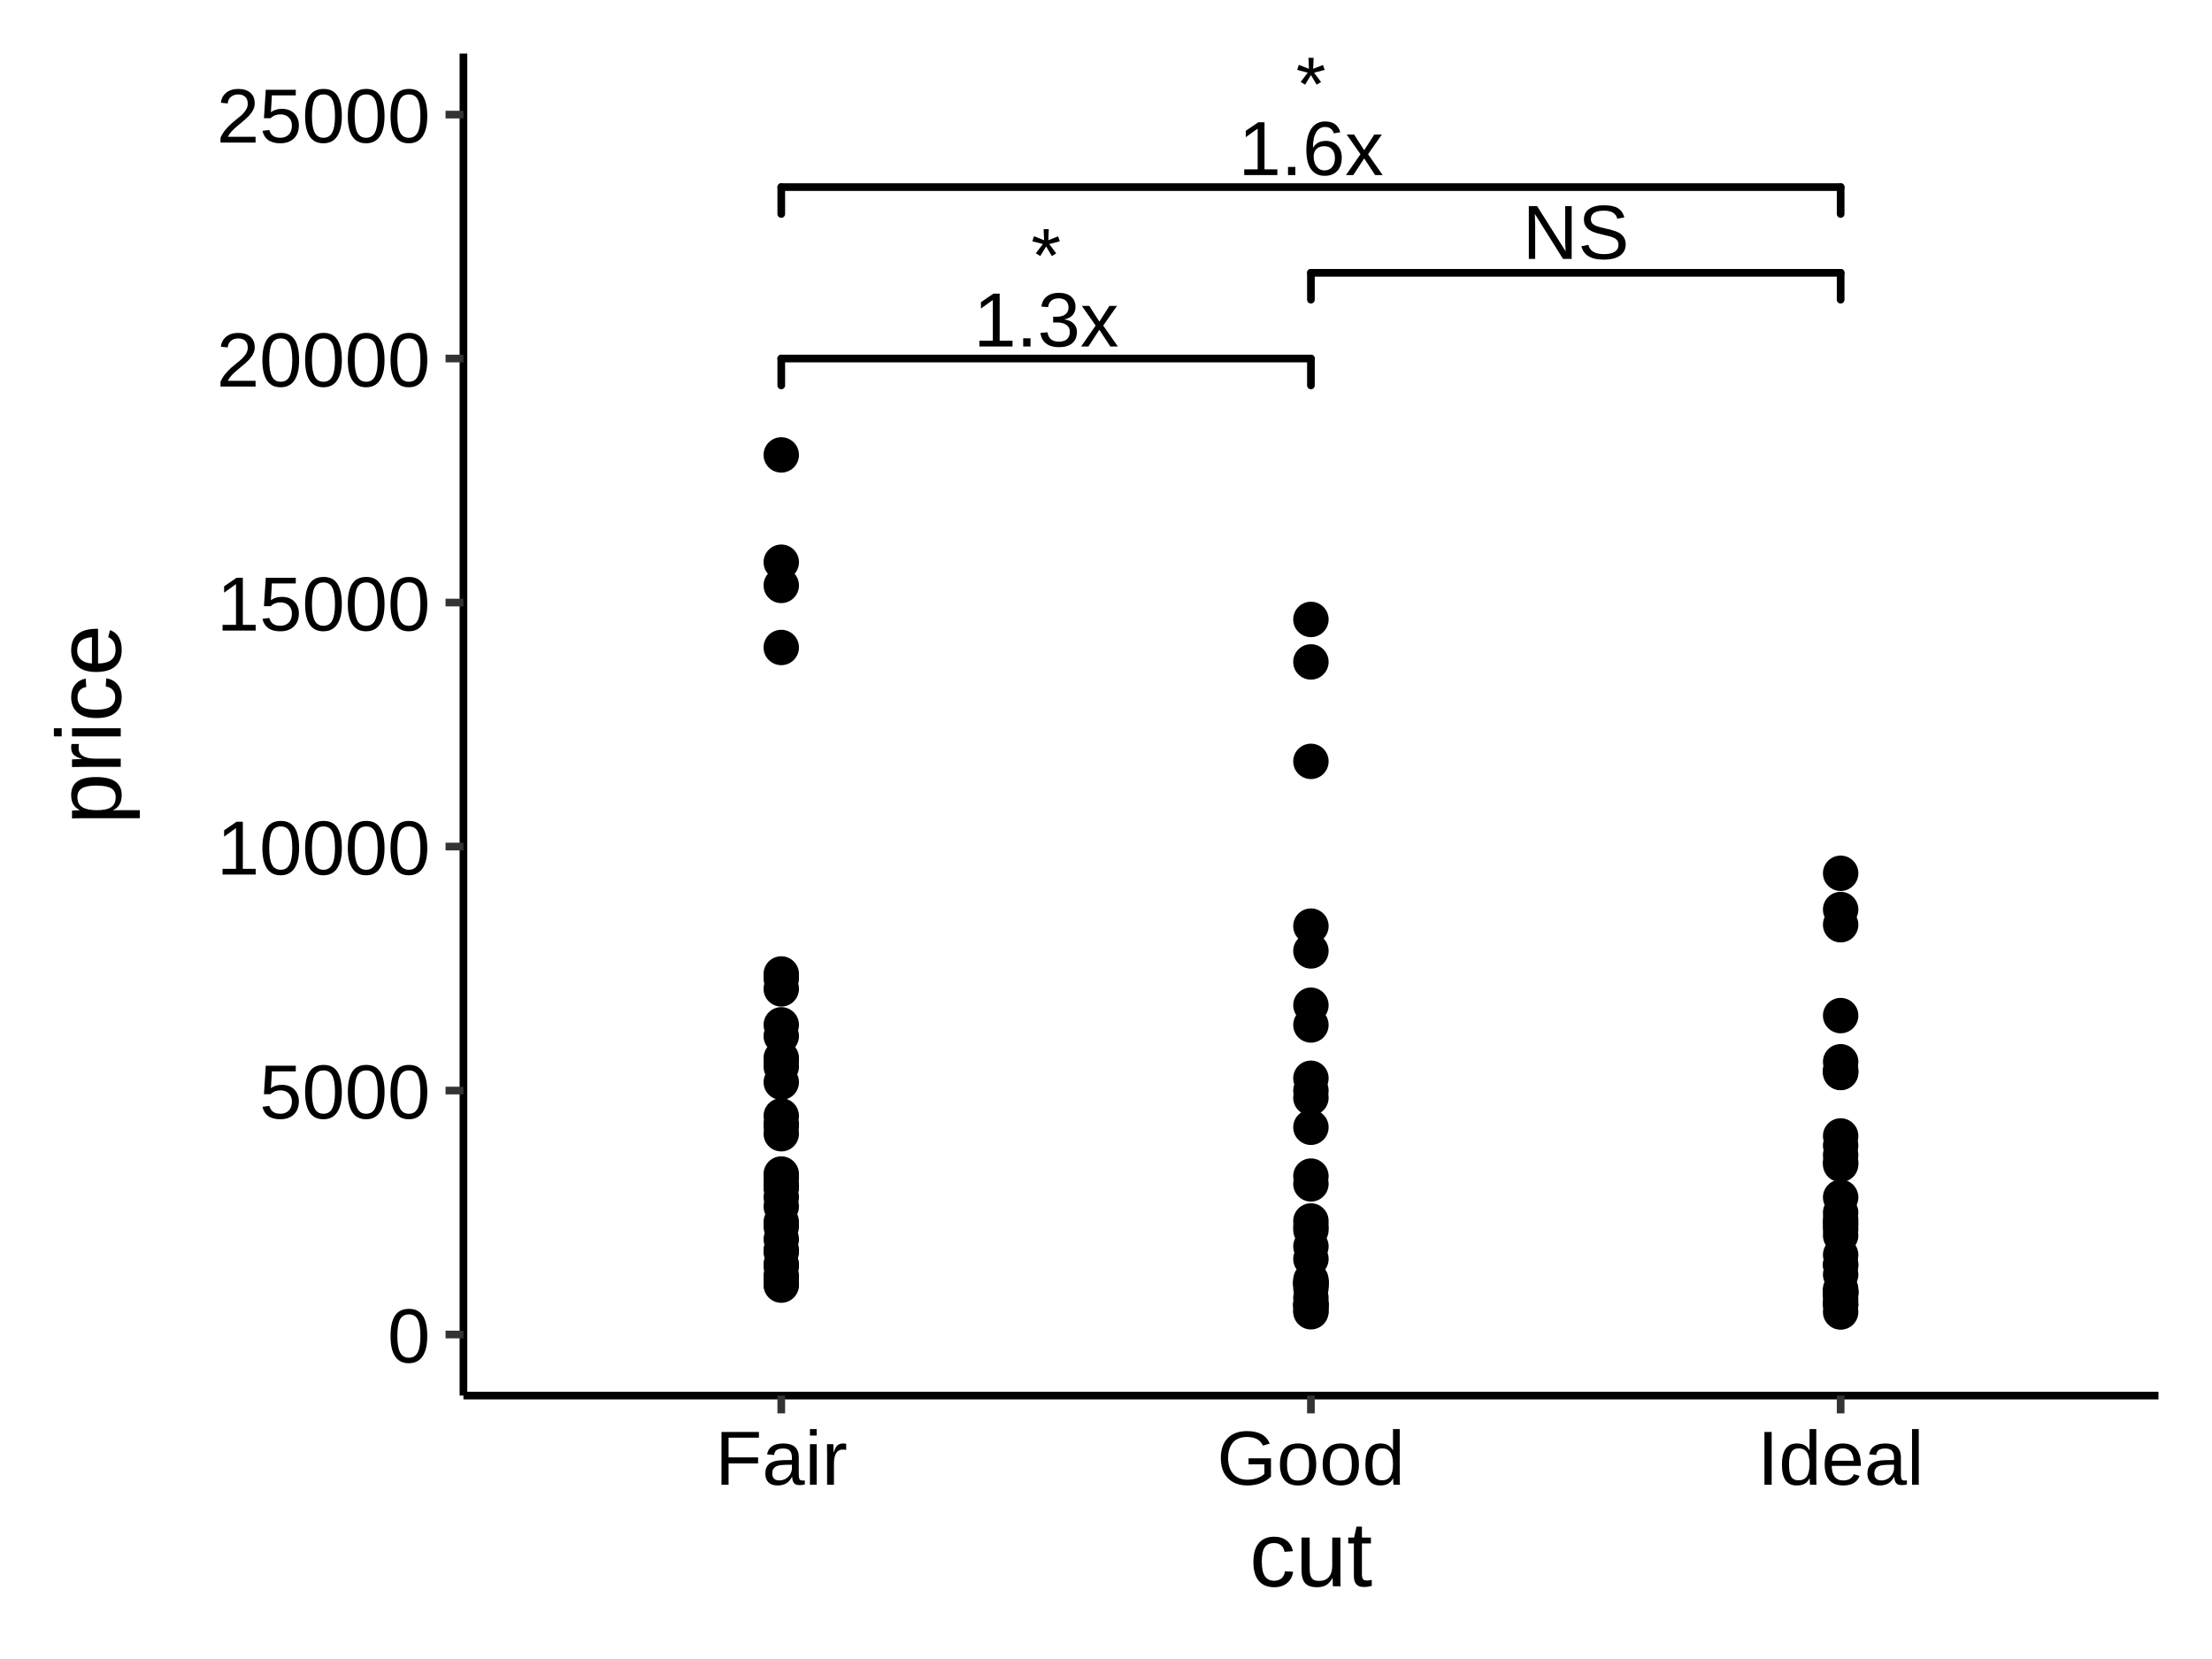
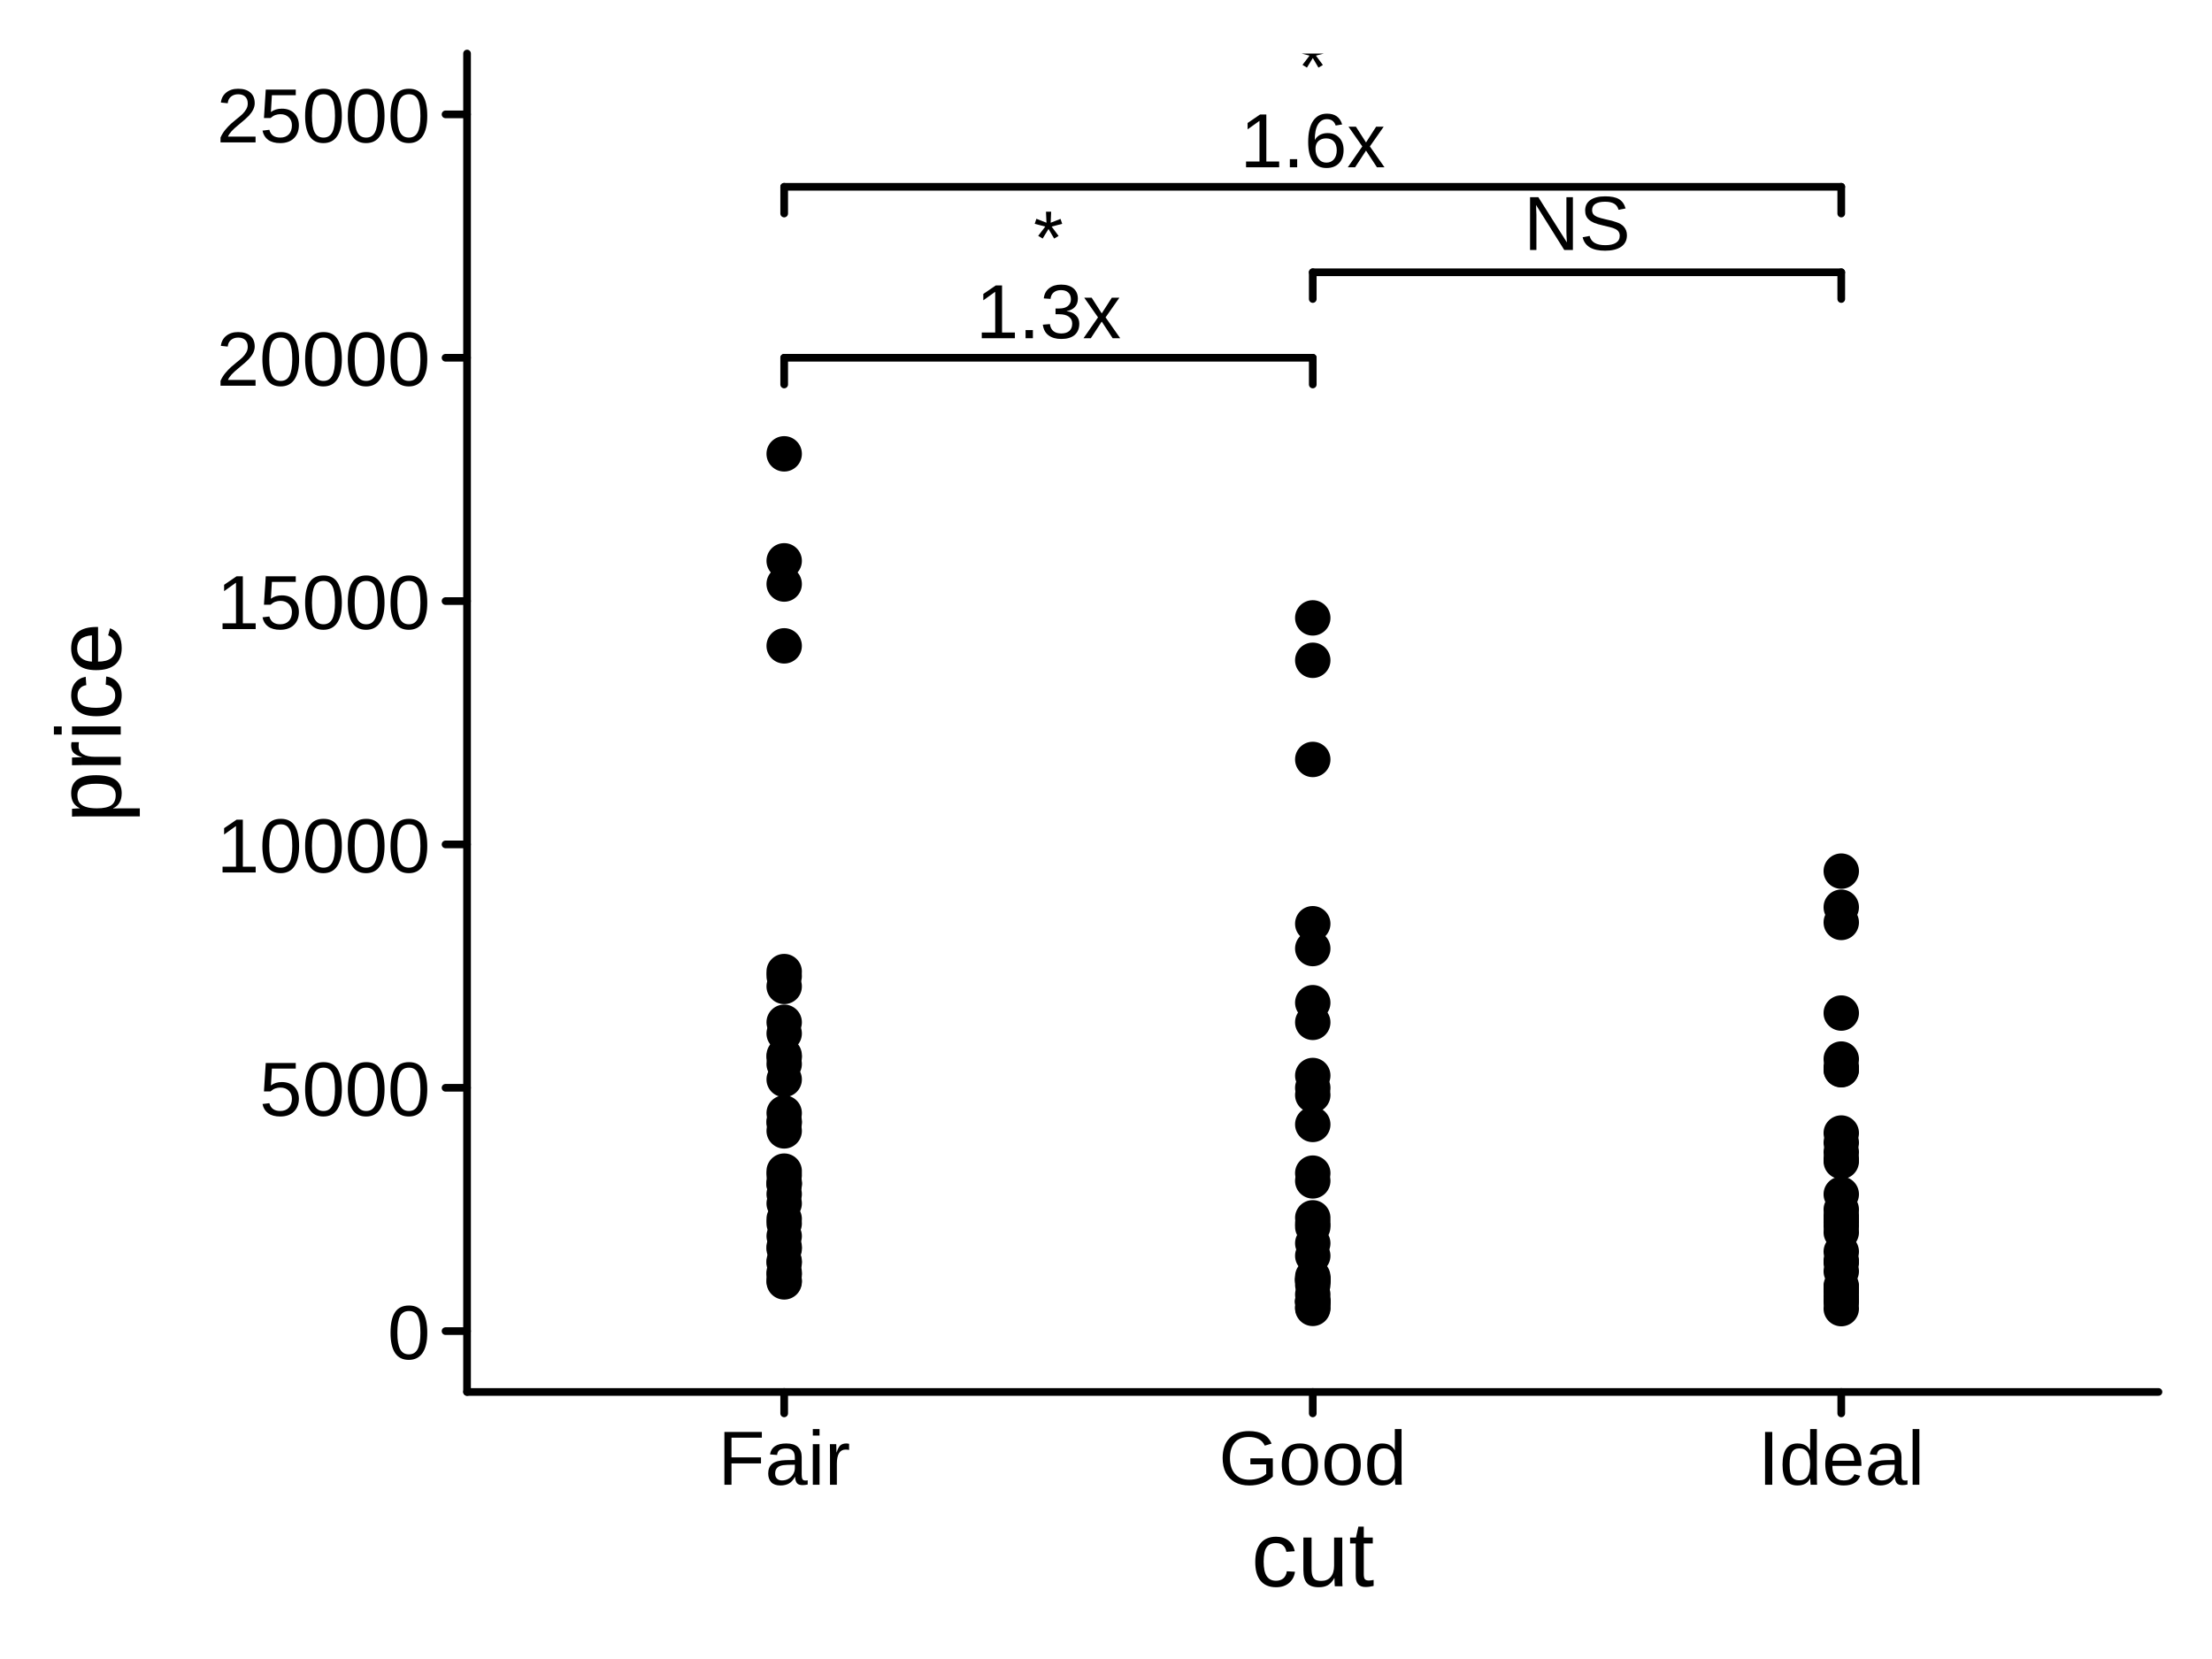
<svg xmlns="http://www.w3.org/2000/svg" class="svglite" width="288.00pt" height="216.00pt" viewBox="0 0 288.00 216.00">
  <defs>
    <style type="text/css">
    .svglite line, .svglite polyline, .svglite polygon, .svglite path, .svglite rect, .svglite circle {
      fill: none;
      stroke: #000000;
      stroke-linecap: round;
      stroke-linejoin: round;
      stroke-miterlimit: 10.00;
    }
    .svglite text {
      white-space: pre;
    }
  </style>
  </defs>
  <rect width="100%" height="100%" style="stroke: none; fill: none;" />
  <defs>
    <clipPath id="cpMC4wMHwyODguMDB8MC4wMHwyMTYuMDA=">
      <rect x="0.00" y="0.00" width="288.00" height="216.00" />
    </clipPath>
  </defs>
  <g clip-path="url(#cpMC4wMHwyODguMDB8MC4wMHwyMTYuMDA=)">
</g>
  <defs>
-     <clipPath id="cpNjAuMzR8MjgxLjAzfDYuOTd8MTgxLjcw">
-       <rect x="60.34" y="6.97" width="220.69" height="174.72" />
+     <clipPath id="cpNjAuODF8MjgxLjAzfDYuOTd8MTgxLjIz">
+       <rect x="60.81" y="6.97" width="220.22" height="174.26" />
    </clipPath>
  </defs>
-   <g clip-path="url(#cpNjAuMzR8MjgxLjAzfDYuOTd8MTgxLjcw)">
-     <circle cx="101.72" cy="154.52" r="1.95" style="stroke-width: 0.71; fill: #000000;" />
-     <circle cx="170.68" cy="99.13" r="1.95" style="stroke-width: 0.71; fill: #000000;" />
-     <circle cx="239.65" cy="160.86" r="1.95" style="stroke-width: 0.71; fill: #000000;" />
-     <circle cx="239.65" cy="113.70" r="1.95" style="stroke-width: 0.71; fill: #000000;" />
-     <circle cx="239.65" cy="157.88" r="1.95" style="stroke-width: 0.71; fill: #000000;" />
-     <circle cx="101.72" cy="84.30" r="1.95" style="stroke-width: 0.71; fill: #000000;" />
-     <circle cx="170.68" cy="168.98" r="1.95" style="stroke-width: 0.71; fill: #000000;" />
-     <circle cx="170.68" cy="167.22" r="1.95" style="stroke-width: 0.71; fill: #000000;" />
-     <circle cx="239.65" cy="138.24" r="1.95" style="stroke-width: 0.71; fill: #000000;" />
-     <circle cx="101.72" cy="163.01" r="1.95" style="stroke-width: 0.71; fill: #000000;" />
-     <circle cx="170.68" cy="123.81" r="1.95" style="stroke-width: 0.71; fill: #000000;" />
-     <circle cx="101.72" cy="153.39" r="1.95" style="stroke-width: 0.71; fill: #000000;" />
-     <circle cx="239.65" cy="163.38" r="1.95" style="stroke-width: 0.71; fill: #000000;" />
-     <circle cx="239.65" cy="168.60" r="1.95" style="stroke-width: 0.71; fill: #000000;" />
-     <circle cx="170.68" cy="169.87" r="1.95" style="stroke-width: 0.71; fill: #000000;" />
-     <circle cx="170.68" cy="170.79" r="1.95" style="stroke-width: 0.71; fill: #000000;" />
-     <circle cx="239.65" cy="159.53" r="1.95" style="stroke-width: 0.71; fill: #000000;" />
-     <circle cx="101.72" cy="167.32" r="1.95" style="stroke-width: 0.71; fill: #000000;" />
-     <circle cx="239.65" cy="160.06" r="1.95" style="stroke-width: 0.71; fill: #000000;" />
-     <circle cx="101.72" cy="154.62" r="1.95" style="stroke-width: 0.71; fill: #000000;" />
-     <circle cx="170.68" cy="166.89" r="1.95" style="stroke-width: 0.71; fill: #000000;" />
-     <circle cx="170.68" cy="153.13" r="1.95" style="stroke-width: 0.71; fill: #000000;" />
-     <circle cx="101.72" cy="166.40" r="1.95" style="stroke-width: 0.71; fill: #000000;" />
-     <circle cx="170.68" cy="146.77" r="1.95" style="stroke-width: 0.71; fill: #000000;" />
-     <circle cx="101.72" cy="73.20" r="1.95" style="stroke-width: 0.71; fill: #000000;" />
-     <circle cx="239.65" cy="169.20" r="1.95" style="stroke-width: 0.71; fill: #000000;" />
-     <circle cx="170.68" cy="142.00" r="1.95" style="stroke-width: 0.71; fill: #000000;" />
-     <circle cx="101.72" cy="133.43" r="1.95" style="stroke-width: 0.71; fill: #000000;" />
-     <circle cx="239.65" cy="159.14" r="1.95" style="stroke-width: 0.71; fill: #000000;" />
-     <circle cx="101.72" cy="164.85" r="1.95" style="stroke-width: 0.71; fill: #000000;" />
-     <circle cx="239.65" cy="120.40" r="1.95" style="stroke-width: 0.71; fill: #000000;" />
-     <circle cx="101.72" cy="137.75" r="1.95" style="stroke-width: 0.71; fill: #000000;" />
-     <circle cx="170.68" cy="140.39" r="1.95" style="stroke-width: 0.71; fill: #000000;" />
-     <circle cx="170.68" cy="158.97" r="1.95" style="stroke-width: 0.71; fill: #000000;" />
-     <circle cx="239.65" cy="132.23" r="1.95" style="stroke-width: 0.71; fill: #000000;" />
-     <circle cx="101.72" cy="134.90" r="1.95" style="stroke-width: 0.71; fill: #000000;" />
-     <circle cx="239.65" cy="155.89" r="1.95" style="stroke-width: 0.71; fill: #000000;" />
-     <circle cx="239.65" cy="139.31" r="1.95" style="stroke-width: 0.71; fill: #000000;" />
-     <circle cx="239.65" cy="168.27" r="1.95" style="stroke-width: 0.71; fill: #000000;" />
-     <circle cx="101.72" cy="126.81" r="1.95" style="stroke-width: 0.71; fill: #000000;" />
-     <circle cx="239.65" cy="149.15" r="1.95" style="stroke-width: 0.71; fill: #000000;" />
-     <circle cx="170.68" cy="170.01" r="1.95" style="stroke-width: 0.71; fill: #000000;" />
-     <circle cx="101.72" cy="138.89" r="1.95" style="stroke-width: 0.71; fill: #000000;" />
-     <circle cx="170.68" cy="154.14" r="1.95" style="stroke-width: 0.71; fill: #000000;" />
-     <circle cx="101.72" cy="159.71" r="1.95" style="stroke-width: 0.71; fill: #000000;" />
-     <circle cx="101.72" cy="167.15" r="1.95" style="stroke-width: 0.71; fill: #000000;" />
-     <circle cx="239.65" cy="139.64" r="1.95" style="stroke-width: 0.71; fill: #000000;" />
-     <circle cx="101.72" cy="127.41" r="1.95" style="stroke-width: 0.71; fill: #000000;" />
-     <circle cx="239.65" cy="118.42" r="1.95" style="stroke-width: 0.71; fill: #000000;" />
-     <circle cx="170.68" cy="142.93" r="1.95" style="stroke-width: 0.71; fill: #000000;" />
-     <circle cx="170.68" cy="130.88" r="1.95" style="stroke-width: 0.71; fill: #000000;" />
-     <circle cx="101.72" cy="159.10" r="1.95" style="stroke-width: 0.71; fill: #000000;" />
-     <circle cx="170.68" cy="167.07" r="1.95" style="stroke-width: 0.71; fill: #000000;" />
-     <circle cx="239.65" cy="167.84" r="1.95" style="stroke-width: 0.71; fill: #000000;" />
-     <circle cx="101.72" cy="154.30" r="1.95" style="stroke-width: 0.71; fill: #000000;" />
-     <circle cx="170.68" cy="166.64" r="1.95" style="stroke-width: 0.71; fill: #000000;" />
-     <circle cx="239.65" cy="168.27" r="1.95" style="stroke-width: 0.71; fill: #000000;" />
-     <circle cx="101.72" cy="152.86" r="1.95" style="stroke-width: 0.71; fill: #000000;" />
-     <circle cx="101.72" cy="147.61" r="1.95" style="stroke-width: 0.71; fill: #000000;" />
-     <circle cx="239.65" cy="169.90" r="1.95" style="stroke-width: 0.71; fill: #000000;" />
-     <circle cx="170.68" cy="169.75" r="1.95" style="stroke-width: 0.71; fill: #000000;" />
-     <circle cx="170.68" cy="162.28" r="1.95" style="stroke-width: 0.71; fill: #000000;" />
-     <circle cx="101.72" cy="138.02" r="1.95" style="stroke-width: 0.71; fill: #000000;" />
-     <circle cx="101.72" cy="145.29" r="1.95" style="stroke-width: 0.71; fill: #000000;" />
-     <circle cx="101.72" cy="161.35" r="1.95" style="stroke-width: 0.71; fill: #000000;" />
-     <circle cx="101.72" cy="155.87" r="1.95" style="stroke-width: 0.71; fill: #000000;" />
-     <circle cx="239.65" cy="164.59" r="1.95" style="stroke-width: 0.71; fill: #000000;" />
-     <circle cx="101.72" cy="59.23" r="1.95" style="stroke-width: 0.71; fill: #000000;" />
-     <circle cx="170.68" cy="170.63" r="1.95" style="stroke-width: 0.71; fill: #000000;" />
-     <circle cx="101.72" cy="146.58" r="1.95" style="stroke-width: 0.71; fill: #000000;" />
-     <circle cx="239.65" cy="158.70" r="1.95" style="stroke-width: 0.71; fill: #000000;" />
-     <circle cx="170.68" cy="167.13" r="1.95" style="stroke-width: 0.71; fill: #000000;" />
-     <circle cx="239.65" cy="165.95" r="1.95" style="stroke-width: 0.71; fill: #000000;" />
-     <circle cx="170.68" cy="163.92" r="1.95" style="stroke-width: 0.71; fill: #000000;" />
-     <circle cx="170.68" cy="159.68" r="1.95" style="stroke-width: 0.71; fill: #000000;" />
-     <circle cx="101.72" cy="162.74" r="1.95" style="stroke-width: 0.71; fill: #000000;" />
-     <circle cx="101.72" cy="157.09" r="1.95" style="stroke-width: 0.71; fill: #000000;" />
-     <circle cx="239.65" cy="151.29" r="1.95" style="stroke-width: 0.71; fill: #000000;" />
-     <circle cx="101.72" cy="140.90" r="1.95" style="stroke-width: 0.71; fill: #000000;" />
-     <circle cx="239.65" cy="147.90" r="1.95" style="stroke-width: 0.71; fill: #000000;" />
-     <circle cx="170.68" cy="167.69" r="1.95" style="stroke-width: 0.71; fill: #000000;" />
-     <circle cx="170.68" cy="160.14" r="1.95" style="stroke-width: 0.71; fill: #000000;" />
-     <circle cx="239.65" cy="151.60" r="1.95" style="stroke-width: 0.71; fill: #000000;" />
-     <circle cx="239.65" cy="164.76" r="1.95" style="stroke-width: 0.71; fill: #000000;" />
-     <circle cx="101.72" cy="128.75" r="1.95" style="stroke-width: 0.71; fill: #000000;" />
-     <circle cx="239.65" cy="168.09" r="1.95" style="stroke-width: 0.71; fill: #000000;" />
-     <circle cx="170.68" cy="169.97" r="1.95" style="stroke-width: 0.71; fill: #000000;" />
-     <circle cx="239.65" cy="169.76" r="1.95" style="stroke-width: 0.71; fill: #000000;" />
-     <circle cx="101.72" cy="166.08" r="1.95" style="stroke-width: 0.71; fill: #000000;" />
-     <circle cx="239.65" cy="150.39" r="1.95" style="stroke-width: 0.71; fill: #000000;" />
-     <circle cx="170.68" cy="120.58" r="1.95" style="stroke-width: 0.71; fill: #000000;" />
-     <circle cx="170.68" cy="80.65" r="1.95" style="stroke-width: 0.71; fill: #000000;" />
-     <circle cx="239.65" cy="139.60" r="1.95" style="stroke-width: 0.71; fill: #000000;" />
-     <circle cx="239.65" cy="170.82" r="1.95" style="stroke-width: 0.71; fill: #000000;" />
-     <circle cx="101.72" cy="164.61" r="1.95" style="stroke-width: 0.71; fill: #000000;" />
-     <circle cx="239.65" cy="168.33" r="1.95" style="stroke-width: 0.71; fill: #000000;" />
-     <circle cx="170.68" cy="86.18" r="1.95" style="stroke-width: 0.71; fill: #000000;" />
-     <circle cx="101.72" cy="146.36" r="1.95" style="stroke-width: 0.71; fill: #000000;" />
-     <circle cx="101.72" cy="76.22" r="1.95" style="stroke-width: 0.71; fill: #000000;" />
-     <circle cx="170.68" cy="133.45" r="1.95" style="stroke-width: 0.71; fill: #000000;" />
-     <line x1="101.72" y1="46.68" x2="170.68" y2="46.68" style="stroke-width: 1.00;" />
-     <line x1="170.68" y1="35.52" x2="239.65" y2="35.52" style="stroke-width: 1.00;" />
-     <line x1="101.72" y1="24.36" x2="239.65" y2="24.36" style="stroke-width: 1.00;" />
-     <line x1="101.72" y1="46.68" x2="101.72" y2="50.18" style="stroke-width: 1.00;" />
-     <line x1="170.68" y1="35.52" x2="170.68" y2="39.02" style="stroke-width: 1.00;" />
-     <line x1="101.72" y1="24.36" x2="101.72" y2="27.86" style="stroke-width: 1.00;" />
-     <line x1="170.68" y1="46.68" x2="170.68" y2="50.18" style="stroke-width: 1.00;" />
-     <line x1="239.65" y1="35.52" x2="239.65" y2="39.02" style="stroke-width: 1.00;" />
-     <line x1="239.65" y1="24.36" x2="239.65" y2="27.86" style="stroke-width: 1.00;" />
-     <text x="136.20" y="36.71" text-anchor="middle" style="font-size: 10.00px; font-family: &quot;Liberation Sans&quot;;" textLength="5.00px" lengthAdjust="spacingAndGlyphs">*</text>
-     <text x="136.20" y="45.11" text-anchor="middle" style="font-size: 10.00px; font-family: &quot;Liberation Sans&quot;;" textLength="21.83px" lengthAdjust="spacingAndGlyphs">1.3x</text>
-     <text x="205.17" y="22.91" text-anchor="middle" style="font-size: 10.00px; font-family: &quot;Liberation Sans&quot;;" textLength="0.00px" lengthAdjust="spacingAndGlyphs" />
-     <text x="205.17" y="33.71" text-anchor="middle" style="font-size: 10.00px; font-family: &quot;Liberation Sans&quot;;" textLength="13.83px" lengthAdjust="spacingAndGlyphs">NS</text>
-     <text x="170.68" y="14.40" text-anchor="middle" style="font-size: 10.00px; font-family: &quot;Liberation Sans&quot;;" textLength="5.00px" lengthAdjust="spacingAndGlyphs">*</text>
-     <text x="170.68" y="22.80" text-anchor="middle" style="font-size: 10.00px; font-family: &quot;Liberation Sans&quot;;" textLength="21.83px" lengthAdjust="spacingAndGlyphs">1.6x</text>
+   <g clip-path="url(#cpNjAuODF8MjgxLjAzfDYuOTd8MTgxLjIz)">
+     <circle cx="102.10" cy="154.13" r="1.95" style="stroke-width: 0.71; fill: #000000;" />
+     <circle cx="170.92" cy="98.88" r="1.95" style="stroke-width: 0.71; fill: #000000;" />
+     <circle cx="239.73" cy="160.45" r="1.95" style="stroke-width: 0.71; fill: #000000;" />
+     <circle cx="239.73" cy="113.42" r="1.95" style="stroke-width: 0.71; fill: #000000;" />
+     <circle cx="239.73" cy="157.48" r="1.95" style="stroke-width: 0.71; fill: #000000;" />
+     <circle cx="102.10" cy="84.09" r="1.95" style="stroke-width: 0.71; fill: #000000;" />
+     <circle cx="170.92" cy="168.55" r="1.95" style="stroke-width: 0.71; fill: #000000;" />
+     <circle cx="170.92" cy="166.79" r="1.95" style="stroke-width: 0.71; fill: #000000;" />
+     <circle cx="239.73" cy="137.89" r="1.95" style="stroke-width: 0.71; fill: #000000;" />
+     <circle cx="102.10" cy="162.60" r="1.95" style="stroke-width: 0.71; fill: #000000;" />
+     <circle cx="170.92" cy="123.50" r="1.95" style="stroke-width: 0.71; fill: #000000;" />
+     <circle cx="102.10" cy="153.00" r="1.95" style="stroke-width: 0.71; fill: #000000;" />
+     <circle cx="239.73" cy="162.96" r="1.95" style="stroke-width: 0.71; fill: #000000;" />
+     <circle cx="239.73" cy="168.16" r="1.95" style="stroke-width: 0.71; fill: #000000;" />
+     <circle cx="170.92" cy="169.43" r="1.95" style="stroke-width: 0.71; fill: #000000;" />
+     <circle cx="170.92" cy="170.35" r="1.95" style="stroke-width: 0.71; fill: #000000;" />
+     <circle cx="239.73" cy="159.12" r="1.95" style="stroke-width: 0.71; fill: #000000;" />
+     <circle cx="102.10" cy="166.90" r="1.95" style="stroke-width: 0.71; fill: #000000;" />
+     <circle cx="239.73" cy="159.65" r="1.95" style="stroke-width: 0.71; fill: #000000;" />
+     <circle cx="102.10" cy="154.23" r="1.95" style="stroke-width: 0.71; fill: #000000;" />
+     <circle cx="170.92" cy="166.47" r="1.95" style="stroke-width: 0.71; fill: #000000;" />
+     <circle cx="170.92" cy="152.74" r="1.95" style="stroke-width: 0.71; fill: #000000;" />
+     <circle cx="102.10" cy="165.97" r="1.95" style="stroke-width: 0.71; fill: #000000;" />
+     <circle cx="170.92" cy="146.40" r="1.95" style="stroke-width: 0.71; fill: #000000;" />
+     <circle cx="102.10" cy="73.02" r="1.95" style="stroke-width: 0.71; fill: #000000;" />
+     <circle cx="239.73" cy="168.77" r="1.95" style="stroke-width: 0.71; fill: #000000;" />
+     <circle cx="170.92" cy="141.64" r="1.95" style="stroke-width: 0.71; fill: #000000;" />
+     <circle cx="102.10" cy="133.10" r="1.95" style="stroke-width: 0.71; fill: #000000;" />
+     <circle cx="239.73" cy="158.74" r="1.95" style="stroke-width: 0.71; fill: #000000;" />
+     <circle cx="102.10" cy="164.43" r="1.95" style="stroke-width: 0.71; fill: #000000;" />
+     <circle cx="239.73" cy="120.10" r="1.95" style="stroke-width: 0.71; fill: #000000;" />
+     <circle cx="102.10" cy="137.40" r="1.95" style="stroke-width: 0.71; fill: #000000;" />
+     <circle cx="170.92" cy="140.03" r="1.95" style="stroke-width: 0.71; fill: #000000;" />
+     <circle cx="170.92" cy="158.56" r="1.95" style="stroke-width: 0.71; fill: #000000;" />
+     <circle cx="239.73" cy="131.90" r="1.95" style="stroke-width: 0.71; fill: #000000;" />
+     <circle cx="102.10" cy="134.56" r="1.95" style="stroke-width: 0.71; fill: #000000;" />
+     <circle cx="239.73" cy="155.49" r="1.95" style="stroke-width: 0.71; fill: #000000;" />
+     <circle cx="239.73" cy="138.96" r="1.95" style="stroke-width: 0.71; fill: #000000;" />
+     <circle cx="239.73" cy="167.84" r="1.95" style="stroke-width: 0.71; fill: #000000;" />
+     <circle cx="102.10" cy="126.50" r="1.95" style="stroke-width: 0.71; fill: #000000;" />
+     <circle cx="239.73" cy="148.77" r="1.95" style="stroke-width: 0.71; fill: #000000;" />
+     <circle cx="170.92" cy="169.58" r="1.95" style="stroke-width: 0.71; fill: #000000;" />
+     <circle cx="102.10" cy="138.54" r="1.95" style="stroke-width: 0.71; fill: #000000;" />
+     <circle cx="170.92" cy="153.75" r="1.95" style="stroke-width: 0.71; fill: #000000;" />
+     <circle cx="102.10" cy="159.30" r="1.95" style="stroke-width: 0.71; fill: #000000;" />
+     <circle cx="102.10" cy="166.72" r="1.95" style="stroke-width: 0.71; fill: #000000;" />
+     <circle cx="239.73" cy="139.28" r="1.95" style="stroke-width: 0.71; fill: #000000;" />
+     <circle cx="102.10" cy="127.09" r="1.95" style="stroke-width: 0.71; fill: #000000;" />
+     <circle cx="239.73" cy="118.12" r="1.95" style="stroke-width: 0.71; fill: #000000;" />
+     <circle cx="170.92" cy="142.57" r="1.95" style="stroke-width: 0.71; fill: #000000;" />
+     <circle cx="170.92" cy="130.55" r="1.95" style="stroke-width: 0.71; fill: #000000;" />
+     <circle cx="102.10" cy="158.70" r="1.95" style="stroke-width: 0.71; fill: #000000;" />
+     <circle cx="170.92" cy="166.64" r="1.95" style="stroke-width: 0.71; fill: #000000;" />
+     <circle cx="239.73" cy="167.41" r="1.95" style="stroke-width: 0.71; fill: #000000;" />
+     <circle cx="102.10" cy="153.91" r="1.95" style="stroke-width: 0.71; fill: #000000;" />
+     <circle cx="170.92" cy="166.21" r="1.95" style="stroke-width: 0.71; fill: #000000;" />
+     <circle cx="239.73" cy="167.84" r="1.95" style="stroke-width: 0.71; fill: #000000;" />
+     <circle cx="102.10" cy="152.48" r="1.95" style="stroke-width: 0.71; fill: #000000;" />
+     <circle cx="102.10" cy="147.24" r="1.95" style="stroke-width: 0.71; fill: #000000;" />
+     <circle cx="239.73" cy="169.46" r="1.95" style="stroke-width: 0.71; fill: #000000;" />
+     <circle cx="170.92" cy="169.31" r="1.95" style="stroke-width: 0.71; fill: #000000;" />
+     <circle cx="170.92" cy="161.87" r="1.95" style="stroke-width: 0.71; fill: #000000;" />
+     <circle cx="102.10" cy="137.67" r="1.95" style="stroke-width: 0.71; fill: #000000;" />
+     <circle cx="102.10" cy="144.92" r="1.95" style="stroke-width: 0.71; fill: #000000;" />
+     <circle cx="102.10" cy="160.94" r="1.95" style="stroke-width: 0.71; fill: #000000;" />
+     <circle cx="102.10" cy="155.47" r="1.95" style="stroke-width: 0.71; fill: #000000;" />
+     <circle cx="239.73" cy="164.17" r="1.95" style="stroke-width: 0.71; fill: #000000;" />
+     <circle cx="102.10" cy="59.09" r="1.95" style="stroke-width: 0.71; fill: #000000;" />
+     <circle cx="170.92" cy="170.20" r="1.95" style="stroke-width: 0.71; fill: #000000;" />
+     <circle cx="102.10" cy="146.21" r="1.95" style="stroke-width: 0.71; fill: #000000;" />
+     <circle cx="239.73" cy="158.29" r="1.95" style="stroke-width: 0.71; fill: #000000;" />
+     <circle cx="170.92" cy="166.71" r="1.95" style="stroke-width: 0.71; fill: #000000;" />
+     <circle cx="239.73" cy="165.52" r="1.95" style="stroke-width: 0.71; fill: #000000;" />
+     <circle cx="170.92" cy="163.50" r="1.95" style="stroke-width: 0.71; fill: #000000;" />
+     <circle cx="170.92" cy="159.27" r="1.95" style="stroke-width: 0.71; fill: #000000;" />
+     <circle cx="102.10" cy="162.33" r="1.95" style="stroke-width: 0.71; fill: #000000;" />
+     <circle cx="102.10" cy="156.69" r="1.95" style="stroke-width: 0.71; fill: #000000;" />
+     <circle cx="239.73" cy="150.91" r="1.95" style="stroke-width: 0.71; fill: #000000;" />
+     <circle cx="102.10" cy="140.54" r="1.95" style="stroke-width: 0.71; fill: #000000;" />
+     <circle cx="239.73" cy="147.52" r="1.95" style="stroke-width: 0.71; fill: #000000;" />
+     <circle cx="170.92" cy="167.27" r="1.95" style="stroke-width: 0.71; fill: #000000;" />
+     <circle cx="170.92" cy="159.73" r="1.95" style="stroke-width: 0.71; fill: #000000;" />
+     <circle cx="239.73" cy="151.21" r="1.95" style="stroke-width: 0.71; fill: #000000;" />
+     <circle cx="239.73" cy="164.34" r="1.95" style="stroke-width: 0.71; fill: #000000;" />
+     <circle cx="102.10" cy="128.43" r="1.95" style="stroke-width: 0.71; fill: #000000;" />
+     <circle cx="239.73" cy="167.66" r="1.95" style="stroke-width: 0.71; fill: #000000;" />
+     <circle cx="170.92" cy="169.53" r="1.95" style="stroke-width: 0.71; fill: #000000;" />
+     <circle cx="239.73" cy="169.33" r="1.95" style="stroke-width: 0.71; fill: #000000;" />
+     <circle cx="102.10" cy="165.66" r="1.95" style="stroke-width: 0.71; fill: #000000;" />
+     <circle cx="239.73" cy="150.00" r="1.95" style="stroke-width: 0.71; fill: #000000;" />
+     <circle cx="170.92" cy="120.27" r="1.95" style="stroke-width: 0.71; fill: #000000;" />
+     <circle cx="170.92" cy="80.45" r="1.95" style="stroke-width: 0.71; fill: #000000;" />
+     <circle cx="239.73" cy="139.24" r="1.95" style="stroke-width: 0.71; fill: #000000;" />
+     <circle cx="239.73" cy="170.38" r="1.95" style="stroke-width: 0.71; fill: #000000;" />
+     <circle cx="102.10" cy="164.19" r="1.95" style="stroke-width: 0.71; fill: #000000;" />
+     <circle cx="239.73" cy="167.90" r="1.95" style="stroke-width: 0.71; fill: #000000;" />
+     <circle cx="170.92" cy="85.97" r="1.95" style="stroke-width: 0.71; fill: #000000;" />
+     <circle cx="102.10" cy="145.99" r="1.95" style="stroke-width: 0.71; fill: #000000;" />
+     <circle cx="102.10" cy="76.04" r="1.95" style="stroke-width: 0.71; fill: #000000;" />
+     <circle cx="170.92" cy="133.11" r="1.95" style="stroke-width: 0.71; fill: #000000;" />
+     <line x1="102.10" y1="46.58" x2="170.92" y2="46.58" style="stroke-width: 1.00;" />
+     <line x1="170.92" y1="35.45" x2="239.73" y2="35.45" style="stroke-width: 1.00;" />
+     <line x1="102.10" y1="24.32" x2="239.73" y2="24.32" style="stroke-width: 1.00;" />
+     <line x1="102.10" y1="46.58" x2="102.10" y2="50.06" style="stroke-width: 1.00;" />
+     <line x1="170.92" y1="35.45" x2="170.92" y2="38.93" style="stroke-width: 1.00;" />
+     <line x1="102.10" y1="24.32" x2="102.10" y2="27.80" style="stroke-width: 1.00;" />
+     <line x1="170.92" y1="46.58" x2="170.92" y2="50.06" style="stroke-width: 1.00;" />
+     <line x1="239.73" y1="35.45" x2="239.73" y2="38.93" style="stroke-width: 1.00;" />
+     <line x1="239.73" y1="24.32" x2="239.73" y2="27.80" style="stroke-width: 1.00;" />
+     <text x="136.51" y="34.44" text-anchor="middle" style="font-size: 10.00px; font-family: &quot;Liberation Sans&quot;;" textLength="5.00px" lengthAdjust="spacingAndGlyphs">*</text>
+     <text x="136.51" y="44.04" text-anchor="middle" style="font-size: 10.00px; font-family: &quot;Liberation Sans&quot;;" textLength="21.83px" lengthAdjust="spacingAndGlyphs">1.3x</text>
+     <text x="205.33" y="20.55" text-anchor="middle" style="font-size: 10.00px; font-family: &quot;Liberation Sans&quot;;" textLength="0.00px" lengthAdjust="spacingAndGlyphs" />
+     <text x="205.33" y="32.55" text-anchor="middle" style="font-size: 10.00px; font-family: &quot;Liberation Sans&quot;;" textLength="13.83px" lengthAdjust="spacingAndGlyphs">NS</text>
+     <text x="170.92" y="12.18" text-anchor="middle" style="font-size: 10.00px; font-family: &quot;Liberation Sans&quot;;" textLength="5.00px" lengthAdjust="spacingAndGlyphs">*</text>
+     <text x="170.92" y="21.78" text-anchor="middle" style="font-size: 10.00px; font-family: &quot;Liberation Sans&quot;;" textLength="21.83px" lengthAdjust="spacingAndGlyphs">1.6x</text>
  </g>
  <g clip-path="url(#cpMC4wMHwyODguMDB8MC4wMHwyMTYuMDA=)">
-     <polyline points="60.34,181.70 60.34,6.97 " style="stroke-width: 1.00; stroke-linecap: butt;" />
-     <text x="56.02" y="177.40" text-anchor="end" style="font-size: 10.00px; font-family: &quot;Liberation Sans&quot;;" textLength="6.36px" lengthAdjust="spacingAndGlyphs">0</text>
-     <text x="56.02" y="145.63" text-anchor="end" style="font-size: 10.00px; font-family: &quot;Liberation Sans&quot;;" textLength="25.46px" lengthAdjust="spacingAndGlyphs">5000</text>
-     <text x="56.02" y="113.87" text-anchor="end" style="font-size: 10.00px; font-family: &quot;Liberation Sans&quot;;" textLength="31.82px" lengthAdjust="spacingAndGlyphs">10000</text>
-     <text x="56.02" y="82.10" text-anchor="end" style="font-size: 10.00px; font-family: &quot;Liberation Sans&quot;;" textLength="31.82px" lengthAdjust="spacingAndGlyphs">15000</text>
-     <text x="56.02" y="50.33" text-anchor="end" style="font-size: 10.00px; font-family: &quot;Liberation Sans&quot;;" textLength="31.82px" lengthAdjust="spacingAndGlyphs">20000</text>
-     <text x="56.02" y="18.56" text-anchor="end" style="font-size: 10.00px; font-family: &quot;Liberation Sans&quot;;" textLength="31.82px" lengthAdjust="spacingAndGlyphs">25000</text>
-     <polyline points="58.01,173.75 60.34,173.75 " style="stroke-width: 1.00; stroke: #333333; stroke-linecap: butt;" />
-     <polyline points="58.01,141.99 60.34,141.99 " style="stroke-width: 1.00; stroke: #333333; stroke-linecap: butt;" />
-     <polyline points="58.01,110.22 60.34,110.22 " style="stroke-width: 1.00; stroke: #333333; stroke-linecap: butt;" />
-     <polyline points="58.01,78.45 60.34,78.45 " style="stroke-width: 1.00; stroke: #333333; stroke-linecap: butt;" />
-     <polyline points="58.01,46.68 60.34,46.68 " style="stroke-width: 1.00; stroke: #333333; stroke-linecap: butt;" />
-     <polyline points="58.01,14.92 60.34,14.92 " style="stroke-width: 1.00; stroke: #333333; stroke-linecap: butt;" />
-     <polyline points="60.34,181.70 281.03,181.70 " style="stroke-width: 1.00; stroke-linecap: butt;" />
-     <polyline points="101.72,184.02 101.72,181.70 " style="stroke-width: 1.00; stroke: #333333; stroke-linecap: butt;" />
-     <polyline points="170.68,184.02 170.68,181.70 " style="stroke-width: 1.00; stroke: #333333; stroke-linecap: butt;" />
-     <polyline points="239.65,184.02 239.65,181.70 " style="stroke-width: 1.00; stroke: #333333; stroke-linecap: butt;" />
-     <text x="101.72" y="193.31" text-anchor="middle" style="font-size: 10.00px; font-family: &quot;Liberation Sans&quot;;" textLength="17.86px" lengthAdjust="spacingAndGlyphs">Fair</text>
-     <text x="170.68" y="193.31" text-anchor="middle" style="font-size: 10.00px; font-family: &quot;Liberation Sans&quot;;" textLength="26.34px" lengthAdjust="spacingAndGlyphs">Good</text>
-     <text x="239.65" y="193.31" text-anchor="middle" style="font-size: 10.00px; font-family: &quot;Liberation Sans&quot;;" textLength="24.36px" lengthAdjust="spacingAndGlyphs">Ideal</text>
-     <text x="170.68" y="206.53" text-anchor="middle" style="font-size: 12.00px; font-family: &quot;Liberation Sans&quot;;" textLength="18.92px" lengthAdjust="spacingAndGlyphs">cut</text>
-     <text transform="translate(15.72,94.34) rotate(-90)" text-anchor="middle" style="font-size: 12.00px; font-family: &quot;Liberation Sans&quot;;" textLength="29.87px" lengthAdjust="spacingAndGlyphs">price</text>
+     <polyline points="60.81,181.23 60.81,6.97 " style="stroke-width: 1.00;" />
+     <text x="56.02" y="176.96" text-anchor="end" style="font-size: 10.00px; font-family: &quot;Liberation Sans&quot;;" textLength="6.36px" lengthAdjust="spacingAndGlyphs">0</text>
+     <text x="56.02" y="145.27" text-anchor="end" style="font-size: 10.00px; font-family: &quot;Liberation Sans&quot;;" textLength="25.46px" lengthAdjust="spacingAndGlyphs">5000</text>
+     <text x="56.02" y="113.59" text-anchor="end" style="font-size: 10.00px; font-family: &quot;Liberation Sans&quot;;" textLength="31.82px" lengthAdjust="spacingAndGlyphs">10000</text>
+     <text x="56.02" y="81.91" text-anchor="end" style="font-size: 10.00px; font-family: &quot;Liberation Sans&quot;;" textLength="31.82px" lengthAdjust="spacingAndGlyphs">15000</text>
+     <text x="56.02" y="50.22" text-anchor="end" style="font-size: 10.00px; font-family: &quot;Liberation Sans&quot;;" textLength="31.82px" lengthAdjust="spacingAndGlyphs">20000</text>
+     <text x="56.02" y="18.54" text-anchor="end" style="font-size: 10.00px; font-family: &quot;Liberation Sans&quot;;" textLength="31.82px" lengthAdjust="spacingAndGlyphs">25000</text>
+     <polyline points="58.01,173.31 60.81,173.31 " style="stroke-width: 1.00;" />
+     <polyline points="58.01,141.63 60.81,141.63 " style="stroke-width: 1.00;" />
+     <polyline points="58.01,109.94 60.81,109.94 " style="stroke-width: 1.00;" />
+     <polyline points="58.01,78.26 60.81,78.26 " style="stroke-width: 1.00;" />
+     <polyline points="58.01,46.58 60.81,46.58 " style="stroke-width: 1.00;" />
+     <polyline points="58.01,14.89 60.81,14.89 " style="stroke-width: 1.00;" />
+     <polyline points="60.81,181.23 281.03,181.23 " style="stroke-width: 1.00;" />
+     <polyline points="102.10,184.02 102.10,181.23 " style="stroke-width: 1.00;" />
+     <polyline points="170.92,184.02 170.92,181.23 " style="stroke-width: 1.00;" />
+     <polyline points="239.73,184.02 239.73,181.23 " style="stroke-width: 1.00;" />
+     <text x="102.10" y="193.31" text-anchor="middle" style="font-size: 10.00px; font-family: &quot;Liberation Sans&quot;;" textLength="17.86px" lengthAdjust="spacingAndGlyphs">Fair</text>
+     <text x="170.92" y="193.31" text-anchor="middle" style="font-size: 10.00px; font-family: &quot;Liberation Sans&quot;;" textLength="26.34px" lengthAdjust="spacingAndGlyphs">Good</text>
+     <text x="239.73" y="193.31" text-anchor="middle" style="font-size: 10.00px; font-family: &quot;Liberation Sans&quot;;" textLength="24.36px" lengthAdjust="spacingAndGlyphs">Ideal</text>
+     <text x="170.92" y="206.53" text-anchor="middle" style="font-size: 12.00px; font-family: &quot;Liberation Sans&quot;;" textLength="18.92px" lengthAdjust="spacingAndGlyphs">cut</text>
+     <text transform="translate(15.72,94.10) rotate(-90)" text-anchor="middle" style="font-size: 12.00px; font-family: &quot;Liberation Sans&quot;;" textLength="29.87px" lengthAdjust="spacingAndGlyphs">price</text>
  </g>
</svg>
